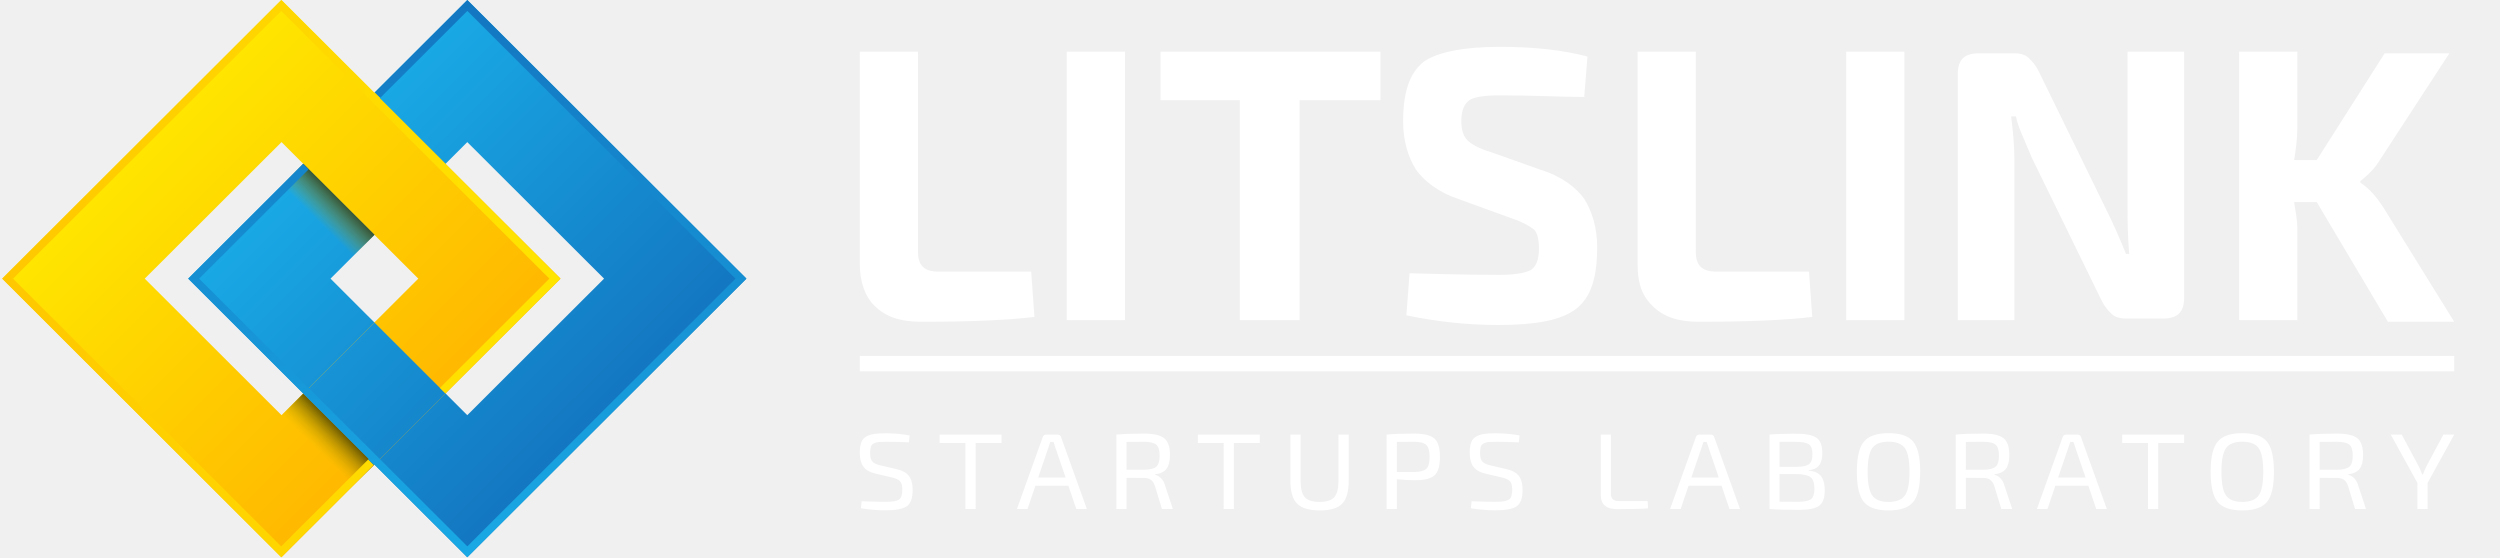
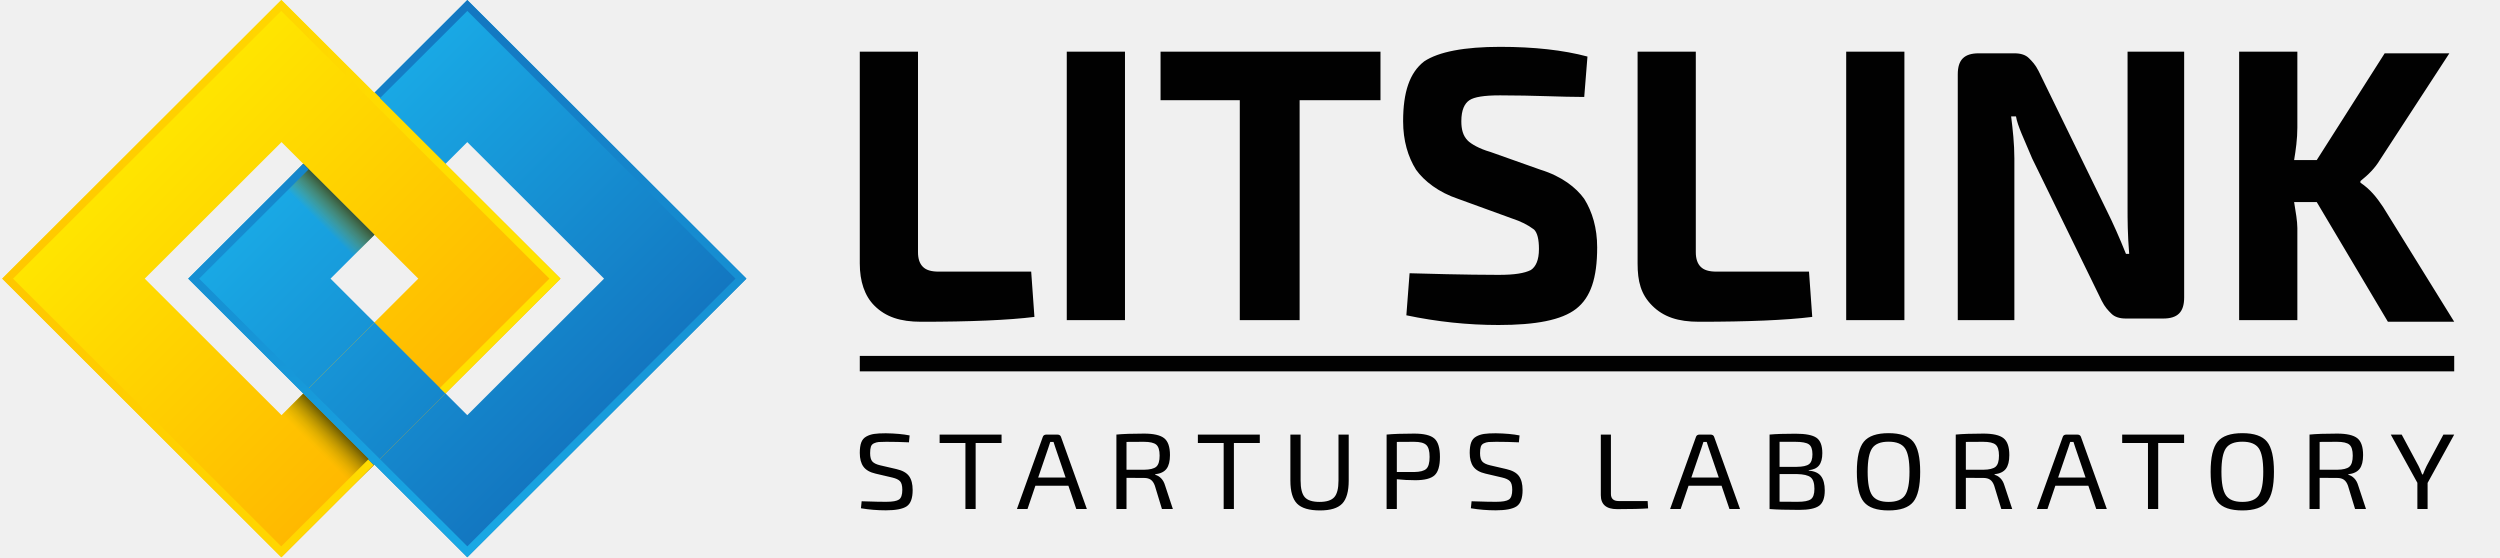
- <svg xmlns="http://www.w3.org/2000/svg" width="323" height="72" viewBox="0 0 323 72" fill="none">
-   <path fill-rule="evenodd" clip-rule="evenodd" d="M60.373 18.359L42.701 36L60.373 53.641L78.044 36L60.373 18.359ZM24.316 36L60.373 71.994L96.429 36L60.373 0.006L24.316 36Z" fill="url(#paint0_linear_14_592)" />
-   <path fill-rule="evenodd" clip-rule="evenodd" d="M36.373 18.359L18.701 36L36.373 53.641L54.044 36L36.373 18.359ZM0.316 36L36.373 71.994L72.429 36L36.373 0.006L0.316 36Z" fill="url(#paint1_linear_14_592)" />
-   <path fill-rule="evenodd" clip-rule="evenodd" d="M39.18 50.844L48.373 60.02L57.565 50.844L48.373 41.667L39.18 50.844Z" fill="url(#paint2_linear_14_592)" />
-   <path d="M36.352 53.667L39.18 50.844L48.372 60.02L45.544 62.844L36.352 53.667Z" fill="url(#paint3_linear_14_592)" />
-   <path d="M36.373 23.983L39.201 21.159L48.393 30.336L45.565 33.159L36.373 23.983Z" fill="url(#paint4_linear_14_592)" />
-   <path fill-rule="evenodd" clip-rule="evenodd" d="M0.27 36L36.332 0L48.353 12L48.423 11.93L48.779 12.281L49.134 12.632L49.06 12.706L72.394 36L57.545 50.824L56.838 50.118L70.98 36L36.332 1.412L1.684 36L36.332 70.588L47.578 59.362L48.289 60.064L36.332 72L0.27 36Z" fill="url(#paint5_linear_14_592)" />
-   <path fill-rule="evenodd" clip-rule="evenodd" d="M96.441 36L60.379 72L48.358 60L48.287 60.07L47.932 59.719L47.576 59.368L47.65 59.294L24.316 36L39.165 21.177L39.872 21.882L25.73 36L60.379 70.588L95.027 36L60.379 1.412L49.133 12.638L48.422 11.936L60.379 1.90866e-05L96.441 36Z" fill="url(#paint6_linear_14_592)" />
-   <path d="M118.605 6.679V32.587C118.605 33.423 118.814 34.05 119.232 34.468C119.65 34.886 120.277 35.095 121.321 35.095H133.23L133.648 40.945C130.305 41.363 125.291 41.572 119.023 41.572C116.307 41.572 114.427 40.945 112.964 39.482C111.711 38.229 111.084 36.348 111.084 34.05V6.679H118.605V6.679ZM145.348 41.363H137.826V6.679H145.348V41.363ZM178.149 12.947H167.911V41.363H160.181V12.947H149.944V6.679H178.358V12.947H178.149ZM195.281 28.2L188.386 25.692C185.879 24.857 183.999 23.394 182.954 21.931C181.909 20.26 181.283 18.171 181.283 15.663C181.283 11.902 182.118 9.395 183.999 7.932C185.879 6.679 189.222 6.052 193.818 6.052C198.206 6.052 201.966 6.47 205.1 7.306L204.682 12.529C201.757 12.529 198.206 12.32 193.818 12.32C191.729 12.32 190.475 12.529 189.849 12.947C189.222 13.365 188.804 14.201 188.804 15.663C188.804 16.708 189.013 17.544 189.64 18.171C190.057 18.588 191.102 19.215 192.565 19.633L199.041 21.931C201.757 22.767 203.638 24.23 204.682 25.692C205.727 27.364 206.354 29.453 206.354 31.96C206.354 35.93 205.518 38.438 203.638 39.9C201.757 41.363 198.414 41.99 193.609 41.99C189.64 41.99 185.67 41.572 181.701 40.736L182.118 35.303C189.222 35.513 192.982 35.513 193.609 35.513C195.698 35.513 196.952 35.303 197.788 34.886C198.414 34.468 198.832 33.632 198.832 32.169C198.832 30.916 198.623 30.08 198.206 29.662C197.37 29.035 196.534 28.617 195.281 28.2V28.2ZM219.098 6.679V32.587C219.098 33.423 219.307 34.05 219.725 34.468C220.143 34.886 220.769 35.095 221.814 35.095H233.723L234.141 40.945C230.798 41.363 225.784 41.572 219.516 41.572C216.8 41.572 214.92 40.945 213.457 39.482C211.995 38.02 211.577 36.348 211.577 34.05V6.679H219.098V6.679ZM246.049 41.363H238.528V6.679H246.049V41.363ZM282.193 6.679V38.438C282.193 40.318 281.358 41.154 279.477 41.154H274.672C273.836 41.154 273.209 40.945 272.792 40.527C272.374 40.109 271.956 39.691 271.538 38.855L262.554 20.469C261.51 17.962 260.674 16.29 260.465 15.036H259.838C260.047 16.708 260.256 18.588 260.256 20.469V41.363H252.944V9.604C252.944 7.724 253.779 6.888 255.66 6.888H260.256C261.092 6.888 261.719 7.097 262.136 7.515C262.554 7.932 262.972 8.35 263.39 9.186L272.165 27.155C273.001 28.826 273.836 30.707 274.672 32.796H275.09C274.881 30.289 274.881 28.2 274.881 26.946V6.679H282.193V6.679ZM299.325 26.11H296.4C296.609 27.364 296.818 28.617 296.818 29.453V41.363H289.297V6.679H296.818V16.499C296.818 17.962 296.609 19.424 296.4 20.678H299.325L308.1 6.888H316.457L307.473 20.678C306.846 21.723 306.011 22.558 304.966 23.394V23.603C306.22 24.439 307.055 25.483 307.891 26.737L317.084 41.572H308.518L299.325 26.11V26.11Z" fill="white" />
-   <path d="M111.084 45.983H317.084V47.979H111.084V45.983Z" fill="white" />
-   <path d="M115.273 61.696L113.126 61.194C112.395 61.026 111.872 60.727 111.557 60.294C111.242 59.862 111.084 59.27 111.084 58.517C111.084 57.959 111.147 57.511 111.272 57.171C111.397 56.832 111.612 56.577 111.917 56.404C112.222 56.233 112.563 56.119 112.938 56.063C113.313 56.007 113.816 55.979 114.447 55.979C115.668 55.998 116.694 56.091 117.524 56.258L117.434 57.15C116.464 57.104 115.488 57.081 114.507 57.081C114.067 57.081 113.741 57.09 113.531 57.109C113.321 57.127 113.116 57.183 112.916 57.276C112.715 57.369 112.583 57.515 112.518 57.715C112.453 57.915 112.42 58.191 112.42 58.545C112.42 59.056 112.518 59.418 112.713 59.632C112.908 59.846 113.246 60.009 113.726 60.12L115.828 60.608C116.599 60.785 117.139 61.087 117.449 61.514C117.76 61.942 117.915 62.541 117.915 63.313C117.915 64.373 117.657 65.074 117.142 65.418C116.626 65.762 115.728 65.934 114.447 65.934C113.356 65.934 112.285 65.846 111.234 65.669L111.324 64.763C113.006 64.819 114.062 64.842 114.492 64.833C115.313 64.833 115.866 64.735 116.151 64.54C116.436 64.345 116.579 63.926 116.579 63.285C116.579 62.755 116.481 62.386 116.286 62.177C116.091 61.968 115.753 61.807 115.273 61.696ZM129.402 57.234H126.054V65.767H124.733V57.234H121.4V56.147H129.402V57.234ZM138.036 62.755H133.773L132.752 65.767H131.386L134.718 56.481C134.779 56.258 134.944 56.147 135.214 56.147H136.595C136.865 56.147 137.03 56.258 137.091 56.481L140.423 65.767H139.057L138.036 62.755ZM137.676 61.696L136.37 57.875C136.28 57.634 136.195 57.373 136.115 57.095H135.694L135.439 57.875L134.133 61.696H137.676ZM151.535 65.767H150.124L149.208 62.755C149.078 62.393 148.903 62.135 148.683 61.981C148.462 61.828 148.177 61.751 147.827 61.751C147.477 61.751 147.049 61.749 146.543 61.744C146.038 61.74 145.705 61.737 145.545 61.737V65.767H144.239V56.147C145.079 56.063 146.27 56.021 147.812 56.021C149.043 56.021 149.909 56.219 150.409 56.614C150.909 57.009 151.16 57.736 151.16 58.796C151.16 59.586 151.012 60.176 150.717 60.566C150.422 60.957 149.934 61.194 149.253 61.277V61.347C149.533 61.412 149.788 61.563 150.019 61.8C150.249 62.037 150.419 62.346 150.529 62.727L151.535 65.767ZM145.545 60.692H147.782C148.562 60.682 149.098 60.552 149.388 60.301C149.678 60.05 149.824 59.572 149.824 58.865C149.824 58.168 149.678 57.697 149.388 57.45C149.098 57.204 148.562 57.081 147.782 57.081C146.681 57.081 145.935 57.085 145.545 57.095V60.692ZM162.767 57.234H159.419V65.767H158.098V57.234H154.765V56.147H162.767V57.234ZM174.254 56.147V62.086C174.254 63.489 173.973 64.484 173.413 65.07C172.852 65.655 171.897 65.948 170.546 65.948C169.144 65.948 168.156 65.655 167.581 65.07C167.005 64.484 166.717 63.489 166.717 62.086V56.147H168.038V62.086C168.038 63.118 168.219 63.836 168.579 64.24C168.939 64.644 169.575 64.847 170.485 64.847C171.386 64.847 172.019 64.644 172.385 64.24C172.75 63.836 172.933 63.118 172.933 62.086V56.147H174.254ZM179.15 65.767V56.147C179.991 56.063 181.177 56.021 182.708 56.021C183.969 56.021 184.84 56.233 185.32 56.656C185.801 57.078 186.041 57.871 186.041 59.033C186.041 60.194 185.808 60.987 185.343 61.41C184.877 61.833 184.049 62.044 182.858 62.044C182.038 62.044 181.242 62.002 180.471 61.919V65.767H179.15ZM180.471 60.985H182.693C183.464 60.975 183.992 60.838 184.277 60.573C184.562 60.308 184.705 59.795 184.705 59.033C184.705 58.27 184.56 57.755 184.269 57.485C183.979 57.215 183.454 57.081 182.693 57.081C181.602 57.081 180.861 57.085 180.471 57.095V60.985ZM194.075 61.696L191.928 61.194C191.197 61.026 190.675 60.727 190.359 60.294C190.044 59.862 189.886 59.27 189.886 58.517C189.886 57.959 189.949 57.511 190.074 57.171C190.199 56.832 190.414 56.577 190.72 56.404C191.025 56.233 191.365 56.119 191.74 56.063C192.116 56.007 192.619 55.979 193.249 55.979C194.47 55.998 195.496 56.091 196.327 56.258L196.237 57.15C195.266 57.104 194.29 57.081 193.309 57.081C192.869 57.081 192.544 57.09 192.333 57.109C192.123 57.127 191.918 57.183 191.718 57.276C191.518 57.369 191.385 57.515 191.32 57.715C191.255 57.915 191.222 58.191 191.222 58.545C191.222 59.056 191.32 59.418 191.515 59.632C191.71 59.846 192.048 60.009 192.529 60.12L194.63 60.608C195.401 60.785 195.942 61.087 196.252 61.514C196.562 61.942 196.717 62.541 196.717 63.313C196.717 64.373 196.459 65.074 195.944 65.418C195.429 65.762 194.53 65.934 193.249 65.934C192.158 65.934 191.087 65.846 190.036 65.669L190.127 64.763C191.808 64.819 192.864 64.842 193.294 64.833C194.115 64.833 194.668 64.735 194.953 64.54C195.238 64.345 195.381 63.926 195.381 63.285C195.381 62.755 195.283 62.386 195.088 62.177C194.893 61.968 194.555 61.807 194.075 61.696ZM208.131 56.147V63.815C208.131 64.428 208.467 64.735 209.137 64.735H212.875L212.935 65.683C212.065 65.748 210.728 65.781 208.927 65.781C207.526 65.781 206.825 65.177 206.825 63.968V56.147H208.131ZM222.426 62.755H218.162L217.141 65.767H215.775L219.108 56.481C219.168 56.258 219.333 56.147 219.603 56.147H220.984C221.255 56.147 221.42 56.258 221.48 56.481L224.813 65.767H223.446L222.426 62.755ZM222.065 61.696L220.759 57.875C220.669 57.634 220.584 57.373 220.504 57.095H220.084L219.828 57.875L218.522 61.696H222.065ZM233.687 60.748V60.803C234.438 60.868 234.971 61.112 235.286 61.535C235.602 61.958 235.759 62.569 235.759 63.369C235.759 64.335 235.514 64.995 235.024 65.349C234.533 65.702 233.677 65.878 232.456 65.878C230.795 65.878 229.519 65.841 228.628 65.767V56.147C229.419 56.072 230.54 56.035 231.991 56.035C233.282 56.035 234.18 56.209 234.686 56.558C235.191 56.906 235.444 57.569 235.444 58.545C235.444 59.242 235.304 59.769 235.024 60.127C234.743 60.485 234.298 60.692 233.687 60.748ZM229.919 60.315H232.141C232.912 60.306 233.442 60.19 233.732 59.967C234.023 59.744 234.168 59.316 234.168 58.684C234.168 58.043 234.01 57.615 233.695 57.401C233.38 57.188 232.792 57.081 231.931 57.081H229.919V60.315ZM229.919 61.249V64.819C230.33 64.828 231.105 64.833 232.246 64.833C233.087 64.833 233.66 64.721 233.965 64.498C234.27 64.275 234.423 63.829 234.423 63.16C234.423 62.425 234.26 61.928 233.935 61.668C233.61 61.407 233.017 61.268 232.156 61.249H229.919ZM244.003 55.965C245.525 55.965 246.586 56.33 247.186 57.06C247.787 57.789 248.087 59.088 248.087 60.957C248.087 62.825 247.787 64.124 247.186 64.853C246.586 65.583 245.525 65.948 244.003 65.948C242.482 65.948 241.419 65.583 240.813 64.853C240.208 64.124 239.905 62.825 239.905 60.957C239.905 59.088 240.208 57.789 240.813 57.06C241.419 56.33 242.482 55.965 244.003 55.965ZM244.003 57.067C242.982 57.067 242.277 57.348 241.887 57.91C241.496 58.473 241.301 59.488 241.301 60.957C241.301 62.425 241.496 63.441 241.887 64.003C242.277 64.565 242.982 64.847 244.003 64.847C245.024 64.847 245.73 64.565 246.12 64.003C246.51 63.441 246.706 62.425 246.706 60.957C246.706 59.488 246.51 58.473 246.12 57.91C245.73 57.348 245.024 57.067 244.003 57.067ZM259.979 65.767H258.568L257.652 62.755C257.522 62.393 257.347 62.135 257.127 61.981C256.907 61.828 256.621 61.751 256.271 61.751C255.921 61.751 255.493 61.749 254.987 61.744C254.482 61.74 254.149 61.737 253.989 61.737V65.767H252.683V56.147C253.524 56.063 254.715 56.021 256.256 56.021C257.487 56.021 258.353 56.219 258.853 56.614C259.354 57.009 259.604 57.736 259.604 58.796C259.604 59.586 259.456 60.176 259.161 60.566C258.866 60.957 258.378 61.194 257.697 61.277V61.347C257.977 61.412 258.233 61.563 258.463 61.8C258.693 62.037 258.863 62.346 258.973 62.727L259.979 65.767ZM253.989 60.692H256.226C257.007 60.682 257.542 60.552 257.832 60.301C258.123 60.05 258.268 59.572 258.268 58.865C258.268 58.168 258.123 57.697 257.832 57.45C257.542 57.204 257.007 57.081 256.226 57.081C255.125 57.081 254.379 57.085 253.989 57.095V60.692ZM269.815 62.755H265.551L264.53 65.767H263.164L266.497 56.481C266.557 56.258 266.722 56.147 266.992 56.147H268.373C268.644 56.147 268.809 56.258 268.869 56.481L272.202 65.767H270.836L269.815 62.755ZM269.454 61.696L268.148 57.875C268.058 57.634 267.973 57.373 267.893 57.095H267.473L267.217 57.875L265.911 61.696H269.454ZM282.187 57.234H278.84V65.767H277.518V57.234H274.186V56.147H282.187V57.234ZM289.711 55.965C291.232 55.965 292.293 56.33 292.894 57.06C293.494 57.789 293.794 59.088 293.794 60.957C293.794 62.825 293.494 64.124 292.894 64.853C292.293 65.583 291.232 65.948 289.711 65.948C288.19 65.948 287.126 65.583 286.521 64.853C285.915 64.124 285.612 62.825 285.612 60.957C285.612 59.088 285.915 57.789 286.521 57.06C287.126 56.33 288.19 55.965 289.711 55.965ZM289.711 57.067C288.69 57.067 287.985 57.348 287.594 57.91C287.204 58.473 287.009 59.488 287.009 60.957C287.009 62.425 287.204 63.441 287.594 64.003C287.985 64.565 288.69 64.847 289.711 64.847C290.732 64.847 291.437 64.565 291.828 64.003C292.218 63.441 292.413 62.425 292.413 60.957C292.413 59.488 292.218 58.473 291.828 57.91C291.437 57.348 290.732 57.067 289.711 57.067ZM305.687 65.767H304.276L303.36 62.755C303.23 62.393 303.055 62.135 302.834 61.981C302.614 61.828 302.329 61.751 301.979 61.751C301.628 61.751 301.2 61.749 300.695 61.744C300.19 61.74 299.857 61.737 299.697 61.737V65.767H298.391V56.147C299.231 56.063 300.422 56.021 301.964 56.021C303.195 56.021 304.06 56.219 304.561 56.614C305.061 57.009 305.311 57.736 305.311 58.796C305.311 59.586 305.164 60.176 304.869 60.566C304.573 60.957 304.085 61.194 303.405 61.277V61.347C303.685 61.412 303.94 61.563 304.17 61.8C304.401 62.037 304.571 62.346 304.681 62.727L305.687 65.767ZM299.697 60.692H301.934C302.714 60.682 303.25 60.552 303.54 60.301C303.83 60.05 303.975 59.572 303.975 58.865C303.975 58.168 303.83 57.697 303.54 57.45C303.25 57.204 302.714 57.081 301.934 57.081C300.833 57.081 300.087 57.085 299.697 57.095V60.692ZM313.646 62.393V65.767H312.325V62.379L308.887 56.147H310.298L312.475 60.204C312.595 60.427 312.75 60.789 312.94 61.291H313.045C313.205 60.882 313.36 60.525 313.511 60.218L315.688 56.147H317.084L313.646 62.393Z" fill="white" />
+ <svg xmlns="http://www.w3.org/2000/svg" version="1.1" width="323" height="72" viewBox="0 0 323 72">
  <defs>
-     <linearGradient id="paint0_linear_14_592" x1="46.851" y1="13.504" x2="82.845" y2="49.56" gradientUnits="userSpaceOnUse">
-       <stop stop-color="#19A9E5" />
-       <stop offset="1" stop-color="#1376C0" />
+ </defs>
+   <g transform="matrix(1 0 0 1 60.3726 36)">
+     <linearGradient id="SVGID_119" gradientUnits="userSpaceOnUse" gradientTransform="matrix(1 0 0 1 0 0)" x1="46.851" y1="13.504" x2="82.845" y2="49.56">
+       <stop offset="0%" style="stop-color:rgb(25,169,229);stop-opacity: 1" />
+       <stop offset="100%" style="stop-color:rgb(19,118,192);stop-opacity: 1" />
    </linearGradient>
-     <linearGradient id="paint1_linear_14_592" x1="22.851" y1="13.504" x2="58.845" y2="49.56" gradientUnits="userSpaceOnUse">
-       <stop stop-color="#FFE600" />
-       <stop offset="1" stop-color="#FFB800" />
+     <path transform=" translate(-60.3726, -36)" style="fill: url(#SVGID_119); fill-rule: evenodd" stroke-linecap="round" d="M 60.373 18.359 L 42.701 36 L 60.373 53.641 L 78.044 36 L 60.373 18.359 Z M 24.316 36 L 60.373 71.994 L 96.429 36 L 60.373 0.006 L 24.316 36 Z" />
+   </g>
+   <g transform="matrix(1 0 0 1 36.3726 36)">
+     <linearGradient id="SVGID_120" gradientUnits="userSpaceOnUse" gradientTransform="matrix(1 0 0 1 0 0)" x1="22.851" y1="13.504" x2="58.845" y2="49.56">
+       <stop offset="0%" style="stop-color:rgb(255,230,0);stop-opacity: 1" />
+       <stop offset="100%" style="stop-color:rgb(255,184,0);stop-opacity: 1" />
    </linearGradient>
-     <linearGradient id="paint2_linear_14_592" x1="43.056" y1="44.9" x2="54.017" y2="55.56" gradientUnits="userSpaceOnUse">
-       <stop stop-color="#1795D7" />
-       <stop offset="1" stop-color="#1586CB" />
+     <path transform=" translate(-36.3725, -36)" style="fill: url(#SVGID_120); fill-rule: evenodd" stroke-linecap="round" d="M 36.373 18.359 L 18.701 36 L 36.373 53.641 L 54.044 36 L 36.373 18.359 Z M 0.316 36 L 36.373 71.994 L 72.429 36 L 36.373 0.006 L 0.316 36 Z" />
+   </g>
+   <g transform="matrix(1 0 0 1 48.3726 50.8439)">
+     <linearGradient id="SVGID_121" gradientUnits="userSpaceOnUse" gradientTransform="matrix(1 0 0 1 0 0)" x1="43.056" y1="44.9" x2="54.017" y2="55.56">
+       <stop offset="0%" style="stop-color:rgb(23,149,215);stop-opacity: 1" />
+       <stop offset="100%" style="stop-color:rgb(21,134,203);stop-opacity: 1" />
    </linearGradient>
-     <linearGradient id="paint3_linear_14_592" x1="42.199" y1="59.38" x2="45.785" y2="55.787" gradientUnits="userSpaceOnUse">
-       <stop stop-color="#BFAC00" stop-opacity="0" />
-       <stop offset="1" stop-color="#1A1B03" />
+     <path transform=" translate(-48.3726, -50.8439)" style="fill: url(#SVGID_121); fill-rule: evenodd" stroke-linecap="round" d="M 39.18 50.844 L 48.373 60.02 L 57.565 50.844 L 48.373 41.667 L 39.18 50.844 Z" />
+   </g>
+   <g transform="matrix(1 0 0 1 42.362 56.8438)">
+     <linearGradient id="SVGID_122" gradientUnits="userSpaceOnUse" gradientTransform="matrix(1 0 0 1 0 0)" x1="42.199" y1="59.38" x2="45.785" y2="55.787">
+       <stop offset="0%" style="stop-color:rgb(191,172,0);stop-opacity: 0" />
+       <stop offset="100%" style="stop-color:rgb(26,27,3);stop-opacity: 1" />
    </linearGradient>
-     <linearGradient id="paint4_linear_14_592" x1="42.22" y1="29.695" x2="45.806" y2="26.102" gradientUnits="userSpaceOnUse">
-       <stop stop-color="#BFAC00" stop-opacity="0" />
-       <stop offset="1" stop-color="#1A1B03" />
+     <path transform=" translate(-42.362, -56.8438)" style="fill: url(#SVGID_122)" stroke-linecap="round" d="M 36.352 53.667 L 39.18 50.844 L 48.372 60.02 L 45.544 62.844 L 36.352 53.667 Z" />
+   </g>
+   <g transform="matrix(1 0 0 1 42.383 27.1594)">
+     <linearGradient id="SVGID_123" gradientUnits="userSpaceOnUse" gradientTransform="matrix(1 0 0 1 0 0)" x1="42.22" y1="29.695" x2="45.806" y2="26.102">
+       <stop offset="0%" style="stop-color:rgb(191,172,0);stop-opacity: 0" />
+       <stop offset="100%" style="stop-color:rgb(26,27,3);stop-opacity: 1" />
    </linearGradient>
-     <linearGradient id="paint5_linear_14_592" x1="0.27" y1="36" x2="72.394" y2="36" gradientUnits="userSpaceOnUse">
-       <stop stop-color="#FFC700" />
-       <stop offset="1" stop-color="#FFE500" />
+     <path transform=" translate(-42.383, -27.1594)" style="fill: url(#SVGID_123)" stroke-linecap="round" d="M 36.373 23.983 L 39.201 21.159 L 48.393 30.336 L 45.565 33.159 L 36.373 23.983 Z" />
+   </g>
+   <g transform="matrix(1 0 0 1 36.3319 36)">
+     <linearGradient id="SVGID_124" gradientUnits="userSpaceOnUse" gradientTransform="matrix(1 0 0 1 0 0)" x1="0.27" y1="36" x2="72.394" y2="36">
+       <stop offset="0%" style="stop-color:rgb(255,199,0);stop-opacity: 1" />
+       <stop offset="100%" style="stop-color:rgb(255,229,0);stop-opacity: 1" />
    </linearGradient>
-     <linearGradient id="paint6_linear_14_592" x1="51.363" y1="72" x2="51.363" y2="-3.57276e-05" gradientUnits="userSpaceOnUse">
-       <stop stop-color="#19A9E5" />
-       <stop offset="1" stop-color="#1376C0" />
+     <path transform=" translate(-36.332, -36)" style="fill: url(#SVGID_124); fill-rule: evenodd" stroke-linecap="round" d="M 0.27 36 L 36.332 0 L 48.353 12 L 48.423 11.93 L 48.779 12.281 L 49.134 12.632 L 49.06 12.706 L 72.394 36 L 57.545 50.824 L 56.838 50.118 L 70.98 36 L 36.332 1.412 L 1.684 36 L 36.332 70.588 L 47.578 59.362 L 48.289 60.064 L 36.332 72 L 0.27 36 Z" />
+   </g>
+   <g transform="matrix(1 0 0 1 60.3785 36)">
+     <linearGradient id="SVGID_125" gradientUnits="userSpaceOnUse" gradientTransform="matrix(1 0 0 1 0 0)" x1="51.363" y1="72" x2="51.363" y2="-0">
+       <stop offset="0%" style="stop-color:rgb(25,169,229);stop-opacity: 1" />
+       <stop offset="100%" style="stop-color:rgb(19,118,192);stop-opacity: 1" />
    </linearGradient>
-   </defs>
+     <path transform=" translate(-60.3785, -36)" style="fill: url(#SVGID_125); fill-rule: evenodd" stroke-linecap="round" d="M 96.441 36 L 60.379 72 L 48.358 60 L 48.287 60.07 L 47.932 59.719 L 47.576 59.368 L 47.65 59.294 L 24.316 36 L 39.165 21.177 L 39.872 21.882 L 25.73 36 L 60.379 70.588 L 95.027 36 L 60.379 1.412 L 49.133 12.638 L 48.422 11.936 L 60.379 0 L 96.441 36 Z" />
+   </g>
+   <path transform="translate(0,0)" style="fill: rgb(1,1,1)" stroke-linecap="round" d="M 118.605 6.679 L 118.605 32.587 C 118.605 33.423 118.814 34.05 119.232 34.468 C 119.65 34.886 120.277 35.095 121.321 35.095 L 133.23 35.095 L 133.648 40.945 C 130.305 41.363 125.291 41.572 119.023 41.572 C 116.307 41.572 114.427 40.945 112.964 39.482 C 111.711 38.229 111.084 36.348 111.084 34.05 L 111.084 6.679 L 118.605 6.679 L 118.605 6.679 Z M 145.348 41.363 L 137.826 41.363 L 137.826 6.679 L 145.348 6.679 L 145.348 41.363 Z M 178.149 12.947 L 167.911 12.947 L 167.911 41.363 L 160.181 41.363 L 160.181 12.947 L 149.944 12.947 L 149.944 6.679 L 178.358 6.679 L 178.358 12.947 L 178.149 12.947 Z M 195.281 28.2 L 188.386 25.692 C 185.879 24.857 183.999 23.394 182.954 21.931 C 181.909 20.26 181.283 18.171 181.283 15.663 C 181.283 11.902 182.118 9.395 183.999 7.933 C 185.879 6.679 189.222 6.052 193.818 6.052 C 198.206 6.052 201.966 6.47 205.1 7.306 L 204.682 12.529 C 201.757 12.529 198.206 12.32 193.818 12.32 C 191.729 12.32 190.475 12.529 189.849 12.947 C 189.222 13.365 188.804 14.201 188.804 15.663 C 188.804 16.708 189.013 17.544 189.64 18.171 C 190.057 18.588 191.102 19.215 192.565 19.633 L 199.041 21.931 C 201.757 22.767 203.638 24.23 204.682 25.692 C 205.727 27.364 206.354 29.453 206.354 31.96 C 206.354 35.93 205.518 38.438 203.638 39.9 C 201.757 41.363 198.414 41.99 193.609 41.99 C 189.64 41.99 185.67 41.572 181.701 40.736 L 182.118 35.303 C 189.222 35.513 192.982 35.513 193.609 35.513 C 195.698 35.513 196.952 35.303 197.788 34.886 C 198.414 34.468 198.832 33.632 198.832 32.169 C 198.832 30.916 198.623 30.08 198.206 29.662 C 197.37 29.035 196.534 28.617 195.281 28.2 L 195.281 28.2 Z M 219.098 6.679 L 219.098 32.587 C 219.098 33.423 219.307 34.05 219.725 34.468 C 220.143 34.886 220.769 35.095 221.814 35.095 L 233.723 35.095 L 234.141 40.945 C 230.798 41.363 225.784 41.572 219.516 41.572 C 216.8 41.572 214.92 40.945 213.457 39.482 C 211.995 38.02 211.577 36.348 211.577 34.05 L 211.577 6.679 L 219.098 6.679 L 219.098 6.679 Z M 246.049 41.363 L 238.528 41.363 L 238.528 6.679 L 246.049 6.679 L 246.049 41.363 Z M 282.193 6.679 L 282.193 38.438 C 282.193 40.318 281.358 41.154 279.477 41.154 L 274.672 41.154 C 273.836 41.154 273.209 40.945 272.792 40.527 C 272.374 40.109 271.956 39.691 271.538 38.855 L 262.554 20.469 C 261.51 17.962 260.674 16.29 260.465 15.036 L 259.838 15.036 C 260.047 16.708 260.256 18.588 260.256 20.469 L 260.256 41.363 L 252.944 41.363 L 252.944 9.604 C 252.944 7.723 253.779 6.888 255.66 6.888 L 260.256 6.888 C 261.092 6.888 261.719 7.097 262.136 7.515 C 262.554 7.933 262.972 8.35 263.39 9.186 L 272.165 27.155 C 273.001 28.826 273.836 30.707 274.672 32.796 L 275.09 32.796 C 274.881 30.289 274.881 28.2 274.881 26.946 L 274.881 6.679 L 282.193 6.679 L 282.193 6.679 Z M 299.325 26.11 L 296.4 26.11 C 296.609 27.364 296.818 28.617 296.818 29.453 L 296.818 41.363 L 289.297 41.363 L 289.297 6.679 L 296.818 6.679 L 296.818 16.499 C 296.818 17.962 296.609 19.424 296.4 20.678 L 299.325 20.678 L 308.1 6.888 L 316.457 6.888 L 307.473 20.678 C 306.846 21.723 306.011 22.558 304.966 23.394 L 304.966 23.603 C 306.22 24.439 307.055 25.483 307.891 26.737 L 317.084 41.572 L 308.518 41.572 L 299.325 26.11 L 299.325 26.11 Z" />
+   <path transform="translate(0,0)" style="fill: rgb(1,1,1)" stroke-linecap="round" d="M 111.084 45.983 L 317.084 45.983 L 317.084 47.979 L 111.084 47.979 L 111.084 45.983 Z" />
+   <path transform="translate(0,0)" style="fill: rgb(1,1,1)" stroke-linecap="round" d="M 115.273 61.696 L 113.126 61.194 C 112.395 61.026 111.872 60.727 111.557 60.294 C 111.242 59.862 111.084 59.27 111.084 58.517 C 111.084 57.959 111.147 57.511 111.272 57.171 C 111.397 56.832 111.612 56.577 111.917 56.404 C 112.222 56.233 112.563 56.119 112.938 56.063 C 113.313 56.007 113.816 55.979 114.447 55.979 C 115.668 55.998 116.694 56.091 117.524 56.258 L 117.434 57.15 C 116.464 57.104 115.488 57.081 114.507 57.081 C 114.067 57.081 113.741 57.09 113.531 57.109 C 113.321 57.127 113.116 57.183 112.916 57.276 C 112.715 57.369 112.583 57.515 112.518 57.715 C 112.453 57.915 112.42 58.191 112.42 58.545 C 112.42 59.056 112.518 59.418 112.713 59.632 C 112.908 59.846 113.246 60.009 113.726 60.12 L 115.828 60.608 C 116.599 60.785 117.139 61.087 117.449 61.514 C 117.76 61.942 117.915 62.541 117.915 63.313 C 117.915 64.373 117.657 65.074 117.142 65.418 C 116.626 65.762 115.728 65.934 114.447 65.934 C 113.356 65.934 112.285 65.846 111.234 65.669 L 111.324 64.763 C 113.006 64.819 114.062 64.842 114.492 64.833 C 115.313 64.833 115.866 64.735 116.151 64.54 C 116.436 64.345 116.579 63.926 116.579 63.285 C 116.579 62.755 116.481 62.386 116.286 62.177 C 116.091 61.968 115.753 61.807 115.273 61.696 Z M 129.402 57.234 L 126.054 57.234 L 126.054 65.767 L 124.733 65.767 L 124.733 57.234 L 121.4 57.234 L 121.4 56.147 L 129.402 56.147 L 129.402 57.234 Z M 138.036 62.755 L 133.773 62.755 L 132.752 65.767 L 131.386 65.767 L 134.718 56.481 C 134.779 56.258 134.944 56.147 135.214 56.147 L 136.595 56.147 C 136.865 56.147 137.03 56.258 137.091 56.481 L 140.423 65.767 L 139.057 65.767 L 138.036 62.755 Z M 137.676 61.696 L 136.37 57.875 C 136.28 57.634 136.195 57.373 136.115 57.095 L 135.694 57.095 L 135.439 57.875 L 134.133 61.696 L 137.676 61.696 Z M 151.535 65.767 L 150.124 65.767 L 149.208 62.755 C 149.078 62.393 148.903 62.135 148.683 61.981 C 148.462 61.828 148.177 61.751 147.827 61.751 C 147.477 61.751 147.049 61.749 146.543 61.744 C 146.038 61.74 145.705 61.737 145.545 61.737 L 145.545 65.767 L 144.239 65.767 L 144.239 56.147 C 145.079 56.063 146.27 56.021 147.812 56.021 C 149.043 56.021 149.909 56.219 150.409 56.614 C 150.909 57.009 151.16 57.736 151.16 58.796 C 151.16 59.586 151.012 60.176 150.717 60.566 C 150.422 60.957 149.934 61.194 149.253 61.277 L 149.253 61.347 C 149.533 61.412 149.788 61.563 150.019 61.8 C 150.249 62.037 150.419 62.346 150.529 62.727 L 151.535 65.767 Z M 145.545 60.692 L 147.782 60.692 C 148.562 60.682 149.098 60.552 149.388 60.301 C 149.678 60.05 149.824 59.572 149.824 58.865 C 149.824 58.168 149.678 57.697 149.388 57.45 C 149.098 57.204 148.562 57.081 147.782 57.081 C 146.681 57.081 145.935 57.085 145.545 57.095 L 145.545 60.692 Z M 162.767 57.234 L 159.419 57.234 L 159.419 65.767 L 158.098 65.767 L 158.098 57.234 L 154.765 57.234 L 154.765 56.147 L 162.767 56.147 L 162.767 57.234 Z M 174.254 56.147 L 174.254 62.086 C 174.254 63.489 173.973 64.484 173.413 65.07 C 172.852 65.655 171.897 65.948 170.546 65.948 C 169.144 65.948 168.156 65.655 167.581 65.07 C 167.005 64.484 166.717 63.489 166.717 62.086 L 166.717 56.147 L 168.038 56.147 L 168.038 62.086 C 168.038 63.118 168.219 63.836 168.579 64.24 C 168.939 64.644 169.575 64.847 170.485 64.847 C 171.386 64.847 172.019 64.644 172.385 64.24 C 172.75 63.836 172.933 63.118 172.933 62.086 L 172.933 56.147 L 174.254 56.147 Z M 179.15 65.767 L 179.15 56.147 C 179.991 56.063 181.177 56.021 182.708 56.021 C 183.969 56.021 184.84 56.233 185.32 56.656 C 185.801 57.078 186.041 57.871 186.041 59.033 C 186.041 60.194 185.808 60.987 185.343 61.41 C 184.877 61.833 184.049 62.044 182.858 62.044 C 182.038 62.044 181.242 62.002 180.471 61.919 L 180.471 65.767 L 179.15 65.767 Z M 180.471 60.985 L 182.693 60.985 C 183.464 60.975 183.992 60.838 184.277 60.573 C 184.562 60.308 184.705 59.795 184.705 59.033 C 184.705 58.27 184.56 57.755 184.269 57.485 C 183.979 57.215 183.454 57.081 182.693 57.081 C 181.602 57.081 180.861 57.085 180.471 57.095 L 180.471 60.985 Z M 194.075 61.696 L 191.928 61.194 C 191.197 61.026 190.675 60.727 190.359 60.294 C 190.044 59.862 189.886 59.27 189.886 58.517 C 189.886 57.959 189.949 57.511 190.074 57.171 C 190.199 56.832 190.414 56.577 190.72 56.404 C 191.025 56.233 191.365 56.119 191.74 56.063 C 192.116 56.007 192.619 55.979 193.249 55.979 C 194.47 55.998 195.496 56.091 196.327 56.258 L 196.237 57.15 C 195.266 57.104 194.29 57.081 193.309 57.081 C 192.869 57.081 192.544 57.09 192.333 57.109 C 192.123 57.127 191.918 57.183 191.718 57.276 C 191.518 57.369 191.385 57.515 191.32 57.715 C 191.255 57.915 191.222 58.191 191.222 58.545 C 191.222 59.056 191.32 59.418 191.515 59.632 C 191.71 59.846 192.048 60.009 192.529 60.12 L 194.63 60.608 C 195.401 60.785 195.942 61.087 196.252 61.514 C 196.562 61.942 196.717 62.541 196.717 63.313 C 196.717 64.373 196.459 65.074 195.944 65.418 C 195.429 65.762 194.53 65.934 193.249 65.934 C 192.158 65.934 191.087 65.846 190.036 65.669 L 190.127 64.763 C 191.808 64.819 192.864 64.842 193.294 64.833 C 194.115 64.833 194.668 64.735 194.953 64.54 C 195.238 64.345 195.381 63.926 195.381 63.285 C 195.381 62.755 195.283 62.386 195.088 62.177 C 194.893 61.968 194.555 61.807 194.075 61.696 Z M 208.131 56.147 L 208.131 63.815 C 208.131 64.428 208.467 64.735 209.137 64.735 L 212.875 64.735 L 212.935 65.683 C 212.065 65.748 210.728 65.781 208.927 65.781 C 207.526 65.781 206.825 65.177 206.825 63.968 L 206.825 56.147 L 208.131 56.147 Z M 222.426 62.755 L 218.162 62.755 L 217.141 65.767 L 215.775 65.767 L 219.108 56.481 C 219.168 56.258 219.333 56.147 219.603 56.147 L 220.984 56.147 C 221.255 56.147 221.42 56.258 221.48 56.481 L 224.813 65.767 L 223.446 65.767 L 222.426 62.755 Z M 222.065 61.696 L 220.759 57.875 C 220.669 57.634 220.584 57.373 220.504 57.095 L 220.084 57.095 L 219.828 57.875 L 218.522 61.696 L 222.065 61.696 Z M 233.687 60.748 L 233.687 60.803 C 234.438 60.868 234.971 61.112 235.286 61.535 C 235.602 61.958 235.759 62.569 235.759 63.369 C 235.759 64.335 235.514 64.995 235.024 65.349 C 234.533 65.702 233.677 65.878 232.456 65.878 C 230.795 65.878 229.519 65.841 228.628 65.767 L 228.628 56.147 C 229.419 56.072 230.54 56.035 231.991 56.035 C 233.282 56.035 234.18 56.209 234.686 56.558 C 235.191 56.906 235.444 57.569 235.444 58.545 C 235.444 59.242 235.304 59.769 235.024 60.127 C 234.743 60.485 234.298 60.692 233.687 60.748 Z M 229.919 60.315 L 232.141 60.315 C 232.912 60.306 233.442 60.19 233.732 59.967 C 234.023 59.744 234.168 59.316 234.168 58.684 C 234.168 58.043 234.01 57.615 233.695 57.401 C 233.38 57.188 232.792 57.081 231.931 57.081 L 229.919 57.081 L 229.919 60.315 Z M 229.919 61.249 L 229.919 64.819 C 230.33 64.828 231.105 64.833 232.246 64.833 C 233.087 64.833 233.66 64.721 233.965 64.498 C 234.27 64.275 234.423 63.829 234.423 63.16 C 234.423 62.425 234.26 61.928 233.935 61.668 C 233.61 61.407 233.017 61.268 232.156 61.249 L 229.919 61.249 Z M 244.003 55.965 C 245.525 55.965 246.586 56.33 247.186 57.06 C 247.787 57.789 248.087 59.088 248.087 60.957 C 248.087 62.825 247.787 64.124 247.186 64.853 C 246.586 65.583 245.525 65.948 244.003 65.948 C 242.482 65.948 241.419 65.583 240.813 64.853 C 240.208 64.124 239.905 62.825 239.905 60.957 C 239.905 59.088 240.208 57.789 240.813 57.06 C 241.419 56.33 242.482 55.965 244.003 55.965 Z M 244.003 57.067 C 242.982 57.067 242.277 57.348 241.887 57.91 C 241.496 58.473 241.301 59.488 241.301 60.957 C 241.301 62.425 241.496 63.441 241.887 64.003 C 242.277 64.565 242.982 64.847 244.003 64.847 C 245.024 64.847 245.73 64.565 246.12 64.003 C 246.51 63.441 246.706 62.425 246.706 60.957 C 246.706 59.488 246.51 58.473 246.12 57.91 C 245.73 57.348 245.024 57.067 244.003 57.067 Z M 259.979 65.767 L 258.568 65.767 L 257.652 62.755 C 257.522 62.393 257.347 62.135 257.127 61.981 C 256.907 61.828 256.621 61.751 256.271 61.751 C 255.921 61.751 255.493 61.749 254.987 61.744 C 254.482 61.74 254.149 61.737 253.989 61.737 L 253.989 65.767 L 252.683 65.767 L 252.683 56.147 C 253.524 56.063 254.715 56.021 256.256 56.021 C 257.487 56.021 258.353 56.219 258.853 56.614 C 259.354 57.009 259.604 57.736 259.604 58.796 C 259.604 59.586 259.456 60.176 259.161 60.566 C 258.866 60.957 258.378 61.194 257.697 61.277 L 257.697 61.347 C 257.977 61.412 258.233 61.563 258.463 61.8 C 258.693 62.037 258.863 62.346 258.973 62.727 L 259.979 65.767 Z M 253.989 60.692 L 256.226 60.692 C 257.007 60.682 257.542 60.552 257.832 60.301 C 258.123 60.05 258.268 59.572 258.268 58.865 C 258.268 58.168 258.123 57.697 257.832 57.45 C 257.542 57.204 257.007 57.081 256.226 57.081 C 255.125 57.081 254.379 57.085 253.989 57.095 L 253.989 60.692 Z M 269.815 62.755 L 265.551 62.755 L 264.53 65.767 L 263.164 65.767 L 266.497 56.481 C 266.557 56.258 266.722 56.147 266.992 56.147 L 268.373 56.147 C 268.644 56.147 268.809 56.258 268.869 56.481 L 272.202 65.767 L 270.836 65.767 L 269.815 62.755 Z M 269.454 61.696 L 268.148 57.875 C 268.058 57.634 267.973 57.373 267.893 57.095 L 267.473 57.095 L 267.217 57.875 L 265.911 61.696 L 269.454 61.696 Z M 282.187 57.234 L 278.84 57.234 L 278.84 65.767 L 277.518 65.767 L 277.518 57.234 L 274.186 57.234 L 274.186 56.147 L 282.187 56.147 L 282.187 57.234 Z M 289.711 55.965 C 291.232 55.965 292.293 56.33 292.894 57.06 C 293.494 57.789 293.794 59.088 293.794 60.957 C 293.794 62.825 293.494 64.124 292.894 64.853 C 292.293 65.583 291.232 65.948 289.711 65.948 C 288.19 65.948 287.126 65.583 286.521 64.853 C 285.915 64.124 285.612 62.825 285.612 60.957 C 285.612 59.088 285.915 57.789 286.521 57.06 C 287.126 56.33 288.19 55.965 289.711 55.965 Z M 289.711 57.067 C 288.69 57.067 287.985 57.348 287.594 57.91 C 287.204 58.473 287.009 59.488 287.009 60.957 C 287.009 62.425 287.204 63.441 287.594 64.003 C 287.985 64.565 288.69 64.847 289.711 64.847 C 290.732 64.847 291.437 64.565 291.828 64.003 C 292.218 63.441 292.413 62.425 292.413 60.957 C 292.413 59.488 292.218 58.473 291.828 57.91 C 291.437 57.348 290.732 57.067 289.711 57.067 Z M 305.687 65.767 L 304.276 65.767 L 303.36 62.755 C 303.23 62.393 303.055 62.135 302.834 61.981 C 302.614 61.828 302.329 61.751 301.979 61.751 C 301.628 61.751 301.2 61.749 300.695 61.744 C 300.19 61.74 299.857 61.737 299.697 61.737 L 299.697 65.767 L 298.391 65.767 L 298.391 56.147 C 299.231 56.063 300.422 56.021 301.964 56.021 C 303.195 56.021 304.06 56.219 304.561 56.614 C 305.061 57.009 305.311 57.736 305.311 58.796 C 305.311 59.586 305.164 60.176 304.869 60.566 C 304.573 60.957 304.085 61.194 303.405 61.277 L 303.405 61.347 C 303.685 61.412 303.94 61.563 304.17 61.8 C 304.401 62.037 304.571 62.346 304.681 62.727 L 305.687 65.767 Z M 299.697 60.692 L 301.934 60.692 C 302.714 60.682 303.25 60.552 303.54 60.301 C 303.83 60.05 303.975 59.572 303.975 58.865 C 303.975 58.168 303.83 57.697 303.54 57.45 C 303.25 57.204 302.714 57.081 301.934 57.081 C 300.833 57.081 300.087 57.085 299.697 57.095 L 299.697 60.692 Z M 313.646 62.393 L 313.646 65.767 L 312.325 65.767 L 312.325 62.379 L 308.887 56.147 L 310.298 56.147 L 312.475 60.204 C 312.595 60.427 312.75 60.789 312.94 61.291 L 313.045 61.291 C 313.205 60.882 313.36 60.525 313.511 60.218 L 315.688 56.147 L 317.084 56.147 L 313.646 62.393 Z" />
</svg>
